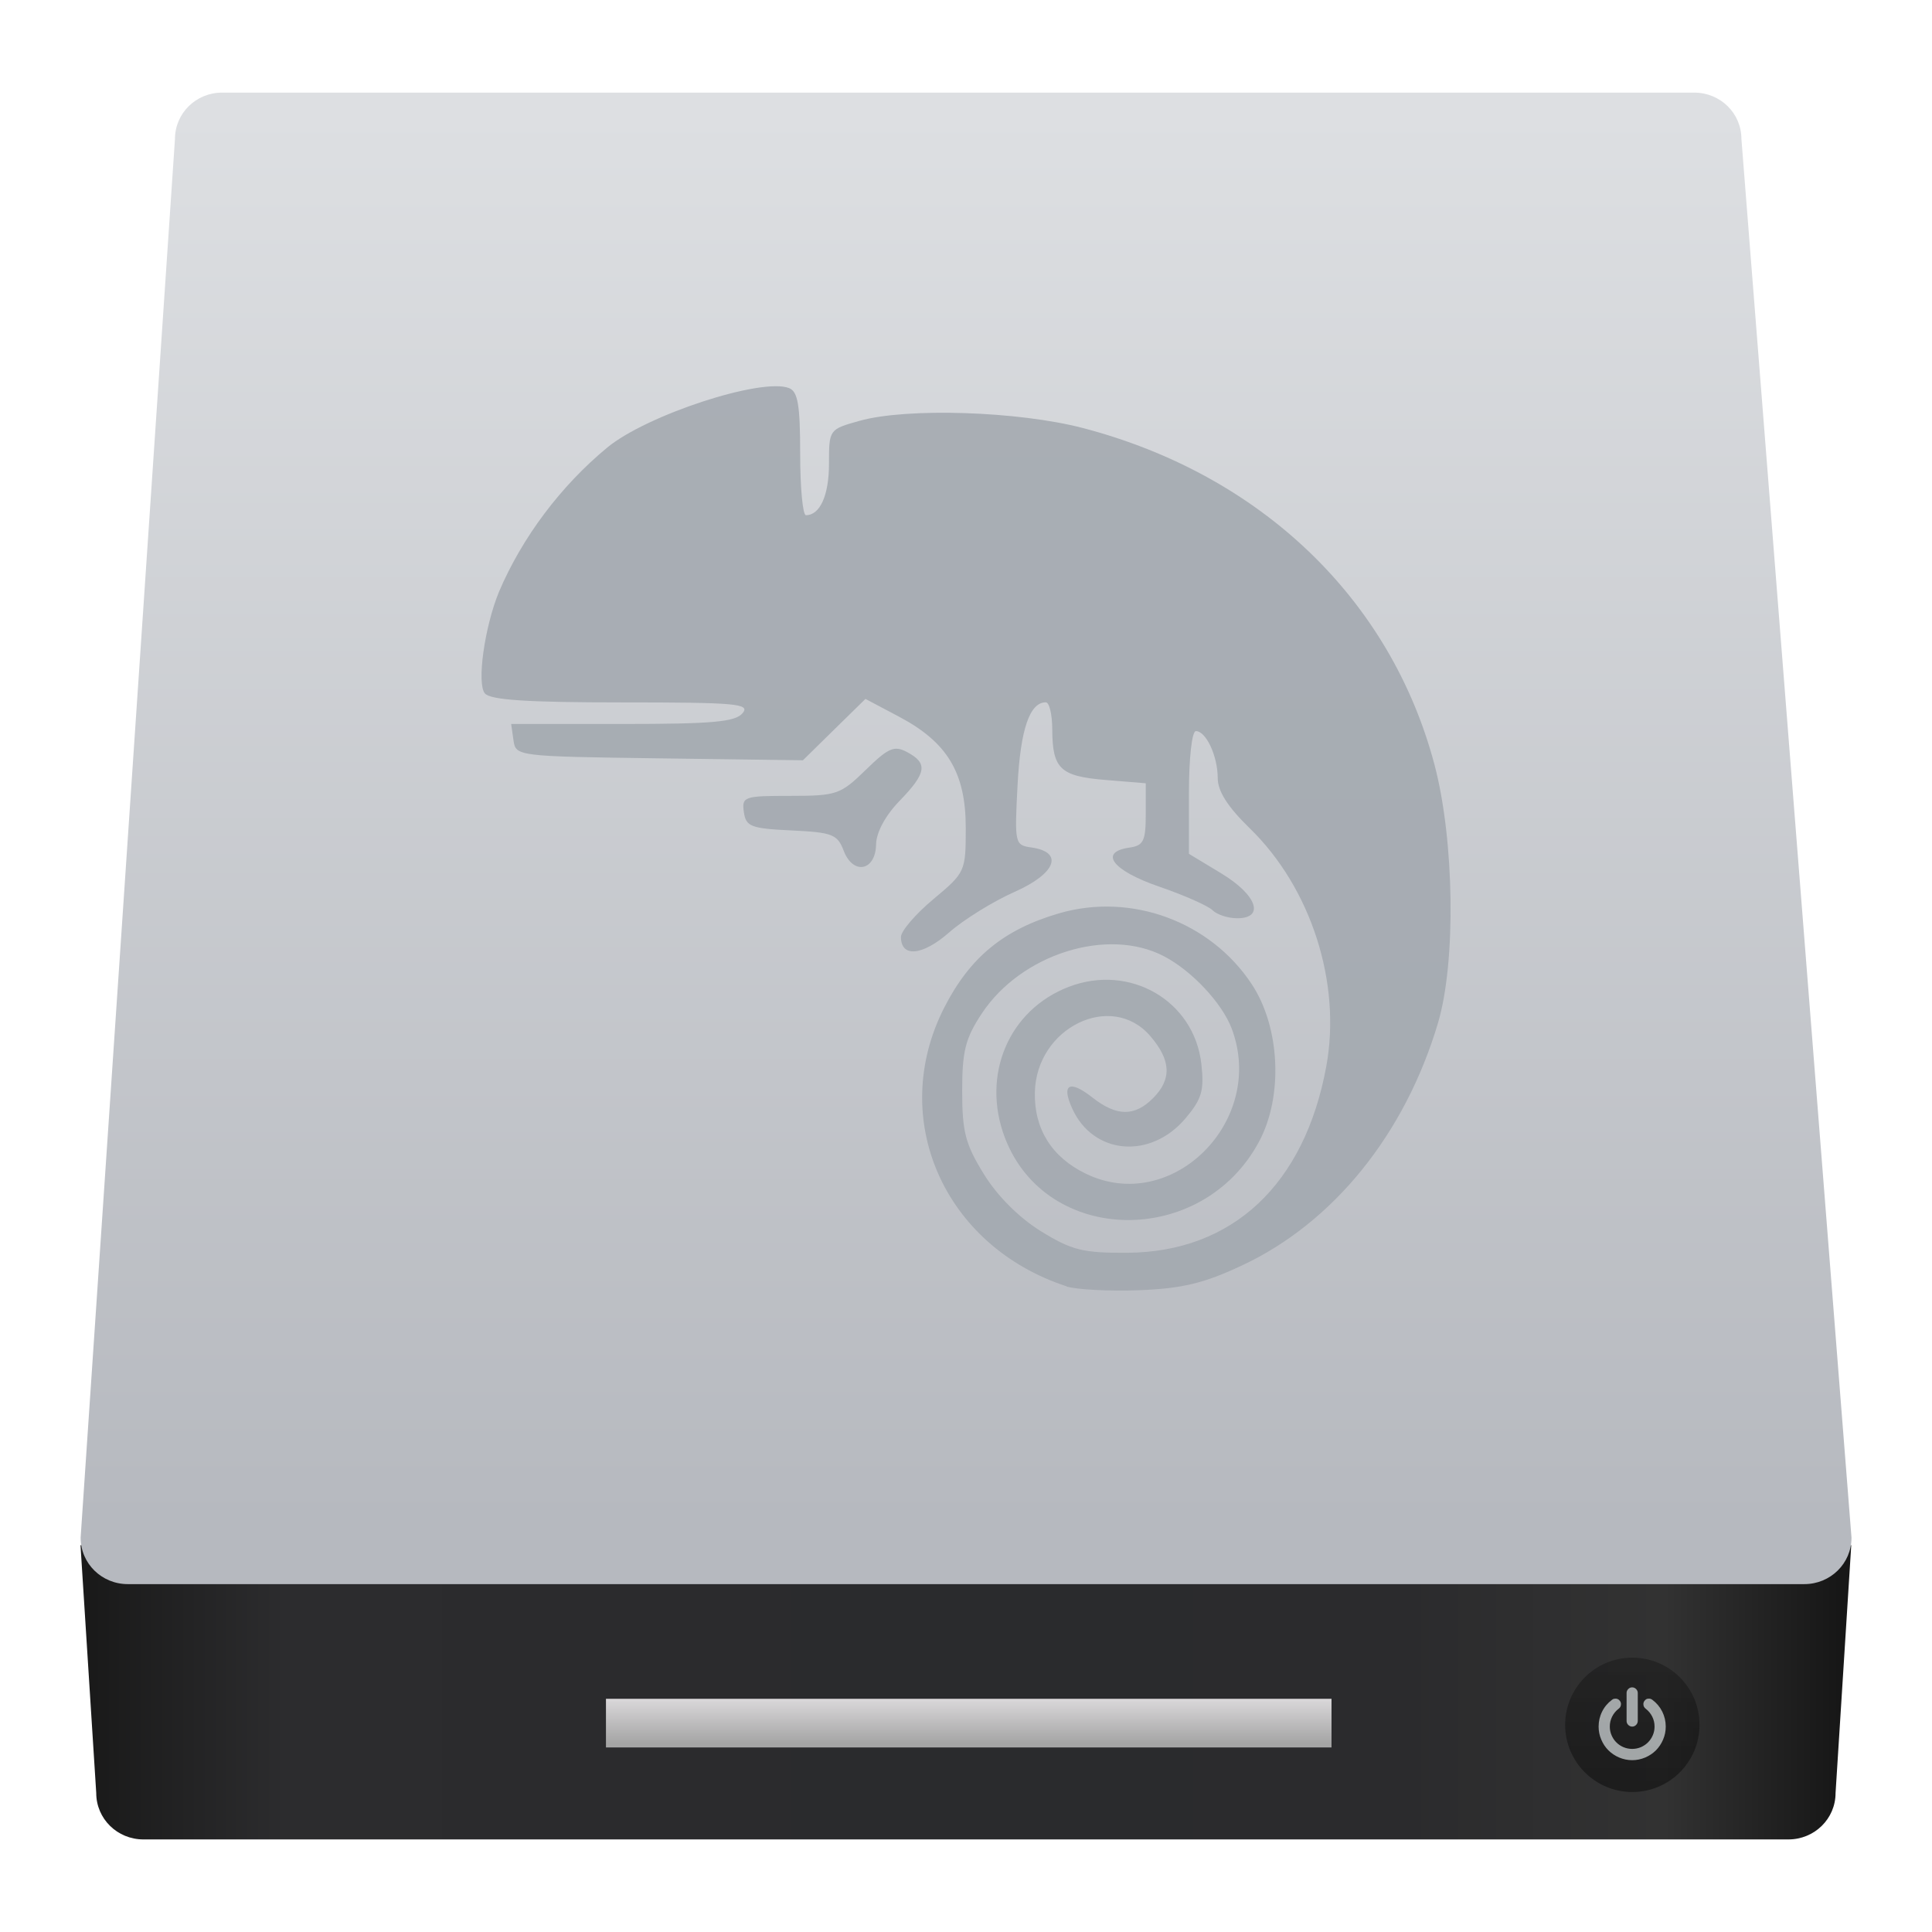
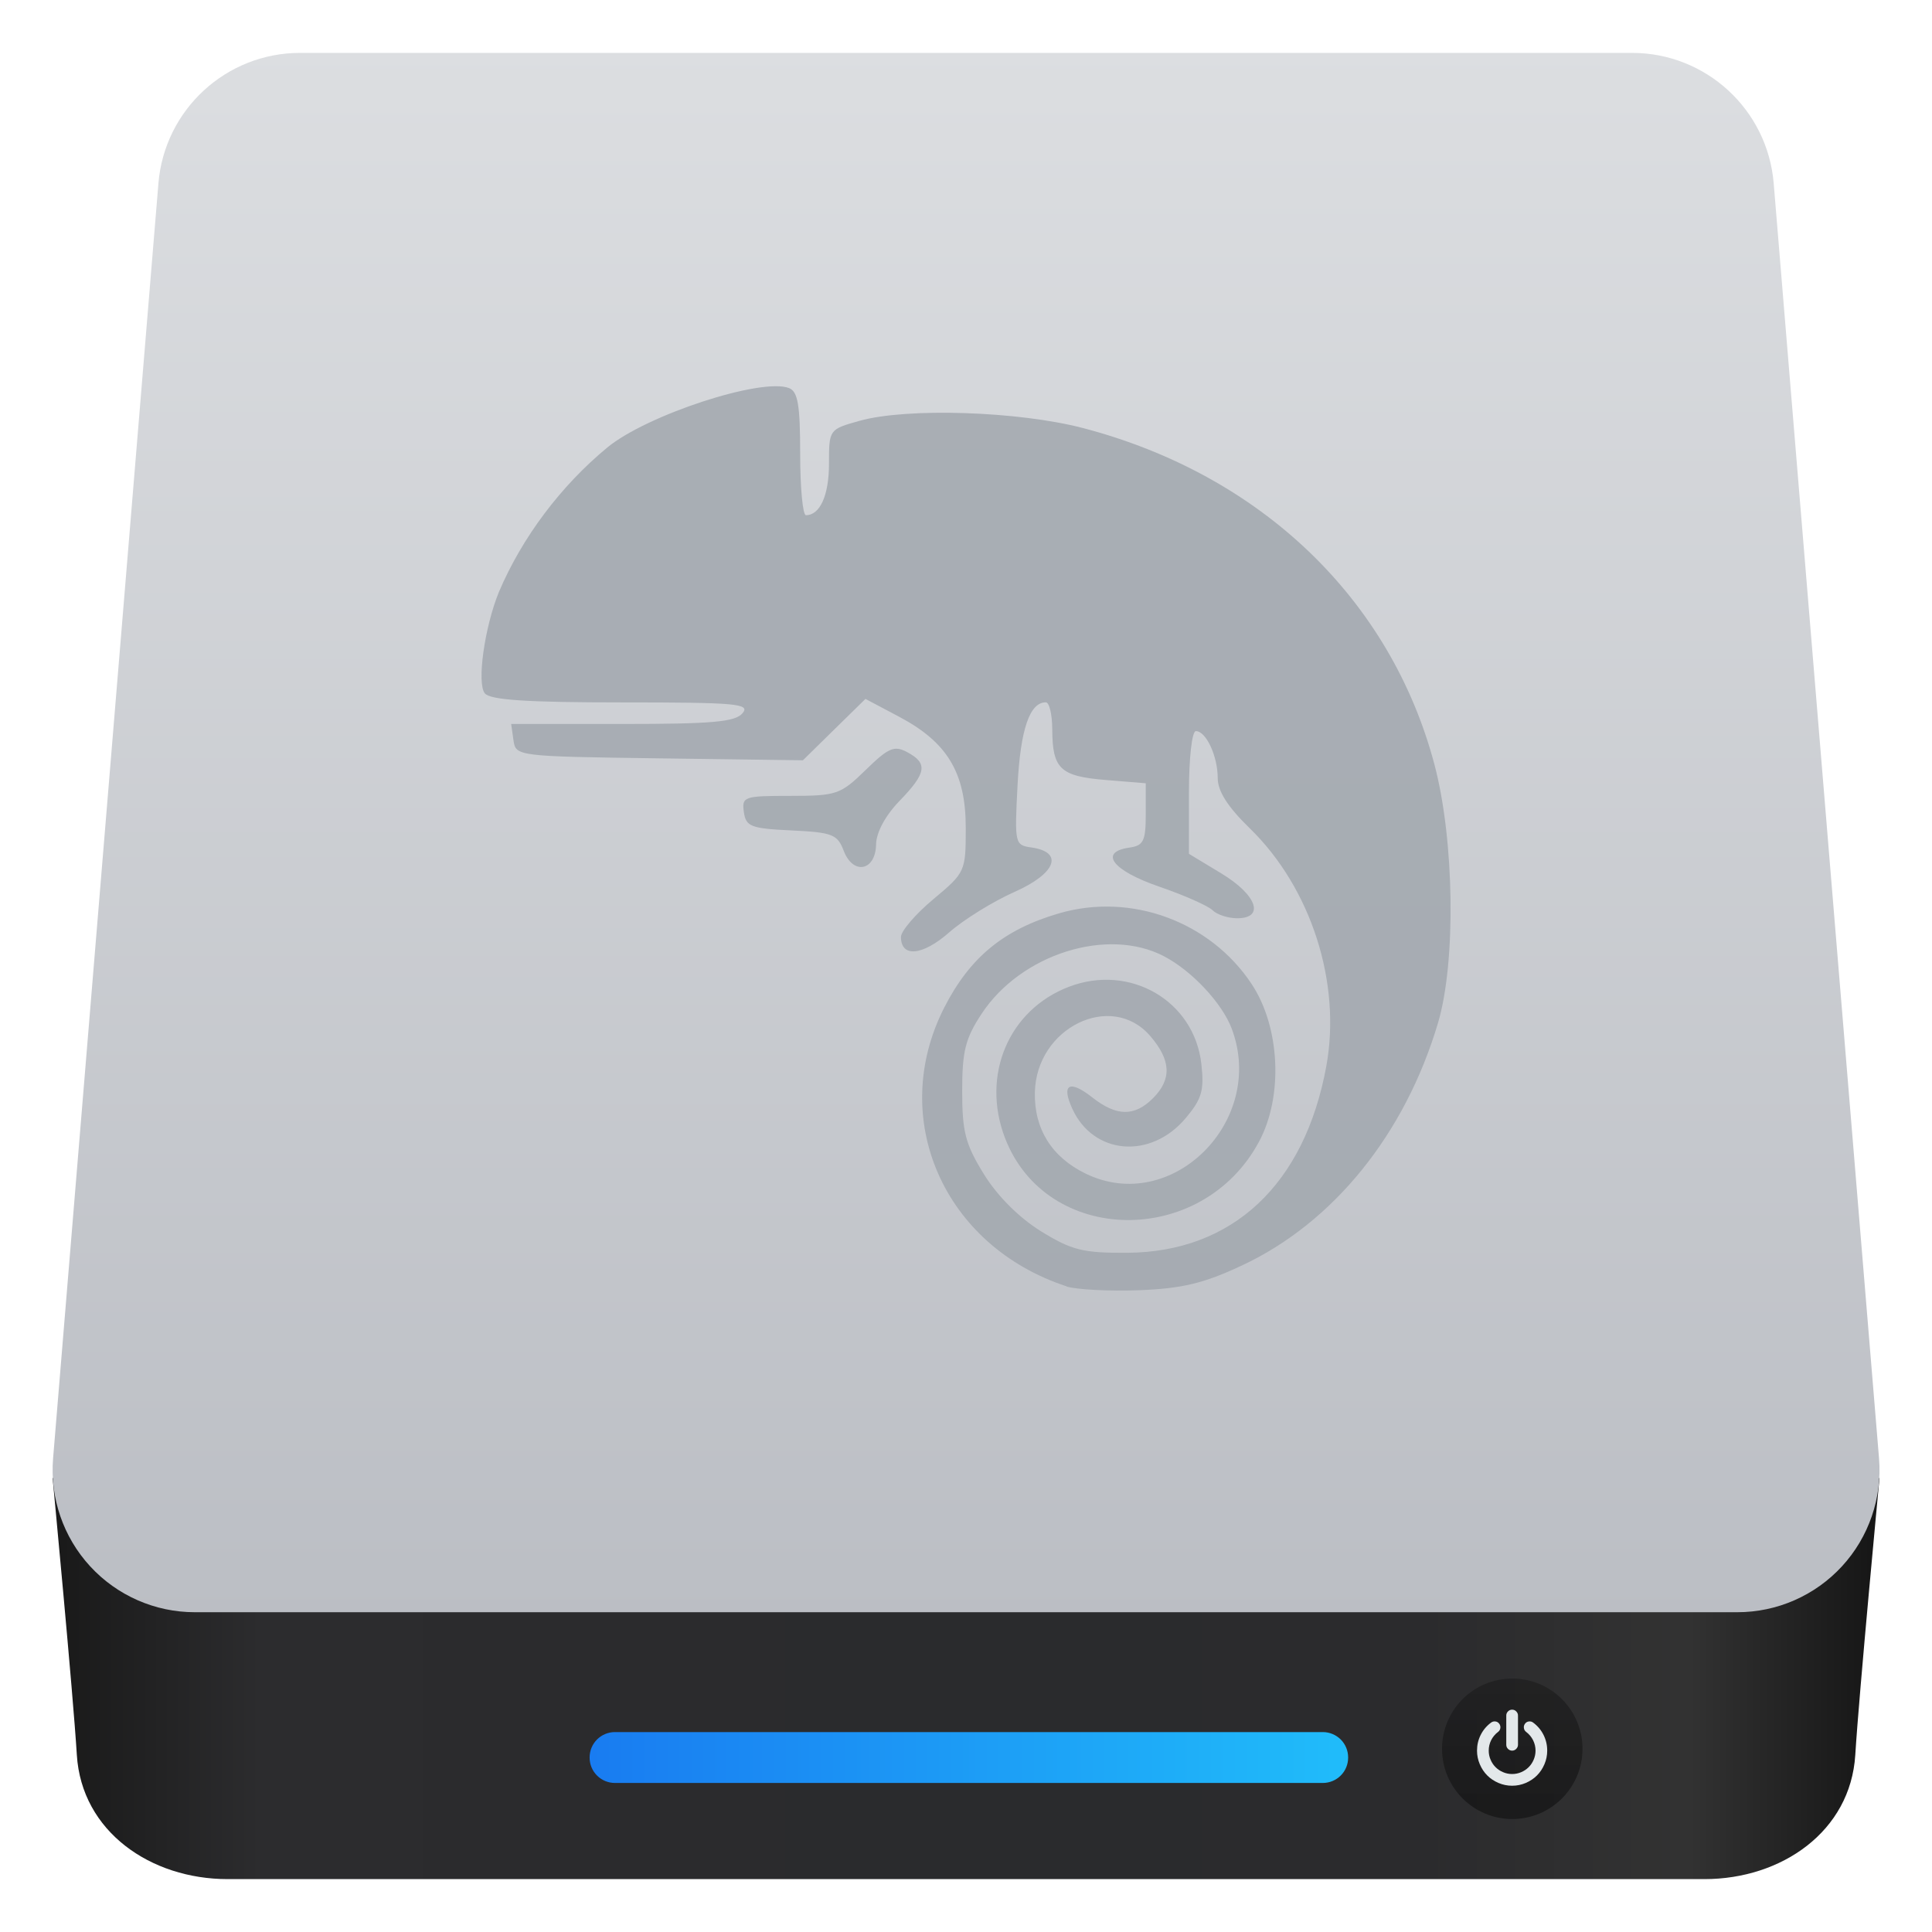
<svg xmlns="http://www.w3.org/2000/svg" style="clip-rule:evenodd;fill-rule:evenodd;stroke-linejoin:round;stroke-miterlimit:2" version="1.1" viewBox="0 0 48 48">
-   <path d="m2 38.39l0.391 6.157c0 0.639 0.522 1.153 1.172 1.153h40.869c0.649 0 1.172-0.514 1.172-1.153l0.39-6.157h-43.994z" style="fill-rule:nonzero;fill:url(#_Linear1)" />
-   <path d="m5.518 2.301h36.576c0.649 0 1.171 0.514 1.171 1.152l2.735 34.751c0 0.639-0.523 1.153-1.172 1.153h-41.653c-0.649 0-1.172-0.514-1.172-1.153l2.344-34.751c0-0.638 0.522-1.152 1.171-1.152z" style="fill-rule:nonzero;fill:url(#_Linear2)" />
-   <rect x="15.055" y="42.206" width="18.026" height="1.209" style="fill:url(#_Linear3)" />
-   <ellipse cx="40.555" cy="42.853" rx="1.669" ry="1.669" style="fill:url(#_Linear4)" />
-   <path d="m40.551 42.897c0.038 0 0.07-0.014 0.098-0.042 0.027-0.028 0.041-0.062 0.041-0.098v-0.695c0-0.038-0.014-0.07-0.041-0.098-0.028-0.027-0.06-0.042-0.098-0.042s-0.07 0.013-0.098 0.042c-0.027 0.027-0.041 0.06-0.041 0.098v0.695c0 0.038 0.014 0.071 0.041 0.098 0.028 0.027 0.06 0.042 0.098 0.042z" style="fill-opacity:.67;fill-rule:nonzero;fill:#e3e8ea" />
-   <path d="m41.298 42.524c-0.058-0.116-0.14-0.214-0.246-0.293-0.031-0.024-0.065-0.033-0.103-0.028-0.039 0-0.069 0.024-0.092 0.054s-0.032 0.065-0.026 0.102c5e-3 0.038 0.023 0.068 0.054 0.092 0.07 0.054 0.125 0.119 0.164 0.197s0.058 0.16 0.058 0.248c0 0.076-0.014 0.147-0.044 0.216-0.029 0.068-0.069 0.127-0.119 0.177-0.05 0.049-0.109 0.09-0.177 0.119-0.069 0.029-0.141 0.043-0.216 0.043s-0.147-0.014-0.216-0.043c-0.068-0.029-0.127-0.068-0.177-0.119-0.05-0.049-0.09-0.109-0.119-0.177-0.03-0.069-0.044-0.141-0.044-0.216 0-0.088 0.019-0.17 0.058-0.248s0.093-0.143 0.164-0.197c0.031-0.024 0.049-0.054 0.054-0.092 6e-3 -0.038-3e-3 -0.072-0.026-0.102-0.023-0.031-0.053-0.049-0.091-0.054-0.038 0-0.073 0-0.104 0.028-0.106 0.079-0.188 0.176-0.246 0.293-0.058 0.116-0.087 0.241-0.087 0.373 0 0.112 0.022 0.22 0.066 0.323 0.044 0.104 0.103 0.192 0.178 0.267 0.075 0.074 0.163 0.134 0.266 0.178 0.103 0.043 0.211 0.066 0.324 0.066s0.221-0.023 0.324-0.066c0.103-0.045 0.191-0.104 0.266-0.178 0.074-0.075 0.134-0.164 0.178-0.267s0.066-0.21 0.066-0.323c0-0.132-0.029-0.256-0.087-0.373z" style="fill-opacity:.67;fill-rule:nonzero;fill:#e3e8ea" />
-   <path d="m26.497 31.958c-3.052-1-4.442-4.168-3.038-6.924 0.638-1.251 1.478-1.941 2.851-2.342 1.791-0.522 3.757 0.199 4.788 1.758 0.706 1.067 0.787 2.781 0.185 3.909-1.414 2.647-5.291 2.59-6.316-0.091-0.594-1.557 0.094-3.181 1.591-3.752 1.518-0.58 3.112 0.349 3.289 1.915 0.074 0.66 0.013 0.871-0.389 1.349-0.869 1.033-2.294 0.914-2.818-0.236-0.278-0.61-0.07-0.726 0.499-0.278 0.602 0.473 1.047 0.479 1.506 0.02 0.472-0.472 0.451-0.944-0.067-1.546-0.964-1.121-2.832-0.211-2.867 1.398-0.02 0.909 0.418 1.61 1.261 2.02 2.137 1.04 4.497-1.305 3.629-3.604-0.24-0.634-0.991-1.436-1.684-1.797-1.4-0.731-3.545-0.057-4.525 1.424-0.408 0.618-0.487 0.931-0.487 1.927 0 1.013 0.08 1.321 0.541 2.066 0.336 0.543 0.874 1.081 1.418 1.417 0.763 0.471 1.039 0.54 2.141 0.534 2.612-0.016 4.404-1.69 4.945-4.625 0.383-2.079-0.375-4.439-1.903-5.924-0.545-0.53-0.793-0.919-0.793-1.245 0-0.545-0.289-1.167-0.543-1.167-0.097 0-0.172 0.665-0.172 1.525v1.524l0.805 0.487c0.883 0.533 1.088 1.114 0.393 1.114-0.226 0-0.501-0.09-0.61-0.198-0.109-0.111-0.709-0.375-1.333-0.59-1.158-0.399-1.505-0.858-0.731-0.968 0.346-0.049 0.403-0.165 0.403-0.828v-0.77l-1.001-0.082c-1.126-0.093-1.318-0.276-1.322-1.259-1e-3 -0.369-0.073-0.67-0.16-0.67-0.4 0-0.629 0.669-0.702 2.054-0.076 1.459-0.069 1.494 0.344 1.552 0.814 0.116 0.612 0.648-0.421 1.105-0.528 0.234-1.259 0.686-1.623 1.006-0.661 0.581-1.197 0.63-1.197 0.112 0-0.146 0.362-0.568 0.805-0.938 0.794-0.663 0.805-0.688 0.805-1.771 0-1.367-0.453-2.124-1.652-2.76l-0.84-0.445-0.777 0.762-0.777 0.763-3.567-0.048c-3.546-0.048-3.567-0.052-3.624-0.451l-0.057-0.403h2.763c2.238 0 2.806-0.051 2.986-0.268 0.197-0.237-0.155-0.268-2.997-0.268-2.361 0-3.269-0.06-3.406-0.224-0.203-0.246-0.011-1.637 0.349-2.519 0.576-1.357 1.539-2.636 2.692-3.589 0.98-0.809 3.828-1.741 4.515-1.478 0.221 0.086 0.278 0.418 0.278 1.633 0 0.839 0.064 1.526 0.143 1.526 0.351 0 0.573-0.495 0.573-1.281 0-0.85 3e-3 -0.852 0.76-1.064 1.179-0.33 3.945-0.24 5.551 0.18 4.419 1.157 7.646 4.249 8.734 8.369 0.494 1.872 0.535 4.897 0.087 6.407-0.82 2.764-2.599 4.966-4.872 6.029-0.949 0.445-1.483 0.573-2.555 0.615-0.746 0.029-1.557-0.016-1.804-0.092v-5e-3zm-5.536-10.822c-0.154-0.407-0.281-0.456-1.297-0.504-1.012-0.048-1.131-0.096-1.183-0.456-0.054-0.384 0-0.403 1.155-0.403 1.151 0 1.246-0.034 1.871-0.643 0.57-0.556 0.71-0.616 1.036-0.441 0.515 0.276 0.476 0.518-0.196 1.211-0.35 0.362-0.576 0.781-0.581 1.079-0.011 0.661-0.571 0.77-0.805 0.157z" style="fill-opacity:.85;fill-rule:nonzero;fill:#a1a7ae" />
+   <path d="m42.349 46.686h-36.695c-1.91 0-3.627-1.181-3.745-3.086-0.095-1.546-0.601-6.867-0.602-6.878h45.389c-1e-3 0.011-0.507 5.332-0.602 6.878-0.118 1.905-1.835 3.086-3.745 3.086z" style="fill-rule:nonzero;fill:url(#_Linear1)" />
+   <path d="m44.067 4.555c-0.152-1.832-1.682-3.241-3.52-3.241h-33.091c-1.838 0-3.368 1.409-3.52 3.241-0.587 7.112-1.988 24.061-2.617 31.677-0.081 0.984 0.253 1.957 0.921 2.683 0.669 0.727 1.611 1.14 2.598 1.14h38.327c0.987 0 1.929-0.413 2.598-1.14 0.668-0.726 1.002-1.699 0.921-2.683-0.629-7.616-2.03-24.565-2.617-31.677z" style="fill:url(#_Linear2)" />
+   <path d="m33.494 43.661c0-0.166-0.066-0.326-0.184-0.444-0.118-0.117-0.278-0.184-0.444-0.184h-17.589c-0.167 0-0.327 0.067-0.444 0.184-0.118 0.118-0.184 0.278-0.184 0.444v8e-3c0 0.167 0.066 0.327 0.184 0.444 0.117 0.118 0.277 0.184 0.444 0.184h17.589c0.166 0 0.326-0.066 0.444-0.184 0.118-0.117 0.184-0.277 0.184-0.444v-8e-3z" style="fill:url(#_Linear3)" />
+   <circle cx="37.572" cy="43.448" r="1.745" style="fill:url(#_Linear4)" />
+   <path d="m38.349 43.104c-0.061-0.122-0.147-0.224-0.257-0.306-0.032-0.025-0.068-0.034-0.108-0.029s-0.072 0.024-0.096 0.057c-0.024 0.032-0.033 0.067-0.027 0.107 5e-3 0.04 0.024 0.072 0.056 0.096 0.074 0.056 0.131 0.125 0.172 0.206 0.04 0.081 0.061 0.167 0.061 0.259 0 0.079-0.016 0.154-0.046 0.225-0.031 0.072-0.072 0.134-0.125 0.186-0.052 0.052-0.114 0.094-0.185 0.124-0.072 0.031-0.147 0.046-0.226 0.046s-0.154-0.015-0.225-0.046c-0.072-0.03-0.134-0.072-0.186-0.124s-0.094-0.114-0.124-0.186c-0.031-0.071-0.046-0.146-0.046-0.225 0-0.092 0.02-0.178 0.06-0.259 0.041-0.081 0.098-0.15 0.172-0.206 0.032-0.024 0.051-0.056 0.057-0.096 5e-3 -0.039-4e-3 -0.075-0.028-0.107-0.024-0.033-0.055-0.052-0.095-0.057s-0.076 4e-3 -0.109 0.029c-0.11 0.082-0.196 0.184-0.257 0.306s-0.091 0.252-0.091 0.39c0 0.118 0.023 0.231 0.069 0.338 0.046 0.108 0.108 0.201 0.186 0.279s0.171 0.14 0.279 0.186c0.107 0.046 0.22 0.069 0.338 0.069s0.231-0.023 0.339-0.069c0.107-0.046 0.2-0.108 0.278-0.186s0.14-0.171 0.186-0.279c0.046-0.107 0.069-0.22 0.069-0.338 0-0.138-0.03-0.268-0.091-0.39zm-0.781 0.39c0.039 0 0.074-0.015 0.102-0.043 0.029-0.029 0.044-0.063 0.044-0.103v-0.727c0-0.039-0.015-0.073-0.044-0.102-0.028-0.029-0.063-0.043-0.102-0.043s-0.073 0.014-0.102 0.043-0.043 0.063-0.043 0.102v0.727c0 0.04 0.014 0.074 0.043 0.103 0.029 0.028 0.063 0.043 0.102 0.043z" style="fill-rule:nonzero;fill:rgb(227,232,234)" />
+   <path d="m26.497 31.958c-3.052-1-4.442-4.168-3.038-6.924 0.638-1.251 1.478-1.941 2.851-2.342 1.791-0.522 3.757 0.199 4.788 1.758 0.706 1.067 0.787 2.781 0.185 3.909-1.414 2.647-5.291 2.59-6.316-0.091-0.594-1.557 0.094-3.181 1.591-3.752 1.518-0.58 3.112 0.349 3.289 1.915 0.074 0.66 0.013 0.871-0.389 1.349-0.869 1.033-2.294 0.914-2.818-0.236-0.278-0.61-0.07-0.726 0.499-0.278 0.602 0.473 1.047 0.479 1.506 0.02 0.472-0.472 0.451-0.944-0.067-1.546-0.964-1.121-2.832-0.211-2.867 1.398-0.02 0.909 0.418 1.61 1.261 2.02 2.137 1.04 4.497-1.305 3.629-3.604-0.24-0.634-0.991-1.436-1.684-1.797-1.4-0.731-3.545-0.057-4.525 1.424-0.408 0.618-0.487 0.931-0.487 1.927 0 1.013 0.08 1.321 0.541 2.066 0.336 0.543 0.874 1.081 1.418 1.417 0.763 0.471 1.039 0.54 2.141 0.534 2.612-0.016 4.404-1.69 4.945-4.625 0.383-2.079-0.375-4.439-1.903-5.924-0.545-0.53-0.793-0.919-0.793-1.245 0-0.545-0.289-1.167-0.543-1.167-0.097 0-0.172 0.665-0.172 1.525v1.524l0.805 0.487c0.883 0.533 1.088 1.114 0.393 1.114-0.226 0-0.501-0.09-0.61-0.198-0.109-0.111-0.709-0.375-1.333-0.59-1.158-0.399-1.505-0.858-0.731-0.968 0.346-0.049 0.403-0.165 0.403-0.828v-0.77l-1.001-0.082c-1.126-0.093-1.318-0.276-1.322-1.259-1e-3 -0.369-0.073-0.67-0.16-0.67-0.4 0-0.629 0.669-0.702 2.054-0.076 1.459-0.069 1.494 0.344 1.552 0.814 0.116 0.612 0.648-0.421 1.105-0.528 0.234-1.259 0.686-1.623 1.006-0.661 0.581-1.197 0.63-1.197 0.112 0-0.146 0.362-0.568 0.805-0.938 0.794-0.663 0.805-0.688 0.805-1.771 0-1.367-0.453-2.124-1.652-2.76l-0.84-0.445-0.777 0.762-0.777 0.763-3.567-0.048c-3.546-0.048-3.567-0.052-3.624-0.451l-0.057-0.403h2.763c2.238 0 2.806-0.051 2.986-0.268 0.197-0.237-0.155-0.268-2.997-0.268-2.361 0-3.269-0.06-3.406-0.224-0.203-0.246-0.011-1.637 0.349-2.519 0.576-1.357 1.539-2.636 2.692-3.589 0.98-0.809 3.828-1.741 4.515-1.478 0.221 0.086 0.278 0.418 0.278 1.633 0 0.839 0.064 1.526 0.143 1.526 0.351 0 0.573-0.495 0.573-1.281 0-0.85 3e-3 -0.852 0.76-1.064 1.179-0.33 3.945-0.24 5.551 0.18 4.419 1.157 7.646 4.249 8.734 8.369 0.494 1.872 0.535 4.897 0.087 6.407-0.82 2.764-2.599 4.966-4.872 6.029-0.949 0.445-1.483 0.573-2.555 0.615-0.746 0.029-1.557-0.016-1.804-0.092v-5e-3zm-5.536-10.822c-0.154-0.407-0.281-0.456-1.297-0.504-1.012-0.048-1.131-0.096-1.183-0.456-0.054-0.384 0-0.403 1.155-0.403 1.151 0 1.246-0.034 1.871-0.643 0.57-0.556 0.71-0.616 1.036-0.441 0.515 0.276 0.476 0.518-0.196 1.211-0.35 0.362-0.576 0.781-0.581 1.079-0.011 0.661-0.571 0.77-0.805 0.157z" style="fill-opacity:.85;fill-rule:nonzero;fill:rgb(161,167,174)" />
  <defs>
-     <linearGradient id="_Linear1" x2="1" gradientTransform="matrix(43.9944,0,0,43.9944,1.99989,42.045)" gradientUnits="userSpaceOnUse">
-       <stop style="stop-color:#1a1a1a" offset="0" />
-       <stop style="stop-color:#2c2c2e" offset=".11" />
-       <stop style="stop-color:#2b2b2d" offset=".29" />
-       <stop style="stop-color:#2a2b2d" offset=".51" />
-       <stop style="stop-color:#2b2b2d" offset=".75" />
-       <stop style="stop-color:#323232" offset=".9" />
-       <stop style="stop-color:#171717" offset="1" />
+     <linearGradient id="_Linear1" x2="1" gradientTransform="matrix(44.2944 -.186744 .186744 44.2944 8.71926 1669.51)" gradientUnits="userSpaceOnUse">
+       <stop style="stop-color:rgb(26,26,26)" offset="0" />
+       <stop style="stop-color:rgb(44,44,46)" offset=".11" />
+       <stop style="stop-color:rgb(43,43,45)" offset=".29" />
+       <stop style="stop-color:rgb(42,43,45)" offset=".51" />
+       <stop style="stop-color:rgb(43,43,45)" offset=".75" />
+       <stop style="stop-color:rgb(50,50,50)" offset=".9" />
+       <stop style="stop-color:rgb(23,23,23)" offset="1" />
    </linearGradient>
-     <linearGradient id="_Linear2" x2="1" gradientTransform="matrix(.19071 -35.1277 35.1277 .19071 23.2862 37.876)" gradientUnits="userSpaceOnUse">
-       <stop style="stop-color:#b6b9bf" offset="0" />
-       <stop style="stop-color:#dddfe2" offset="1" />
+     <linearGradient id="_Linear2" x2="1" gradientTransform="matrix(-.00154162 -38.7406 38.7406 -.00154162 74.9066 40.0528)" gradientUnits="userSpaceOnUse">
+       <stop style="stop-color:rgb(187,190,196)" offset="0" />
+       <stop style="stop-color:rgb(220,222,225)" offset="1" />
    </linearGradient>
-     <linearGradient id="_Linear3" x2="1" gradientTransform="matrix(1.02187e-16,-1.66884,1.66884,1.02187e-16,24.8347,43.3122)" gradientUnits="userSpaceOnUse">
-       <stop style="stop-color:#a5a5a5" offset="0" />
-       <stop style="stop-color:#f5f2f5" offset="1" />
+     <linearGradient id="_Linear3" x2="1" gradientTransform="matrix(18.8308,0,0,18.8308,14.6558,853.913)" gradientUnits="userSpaceOnUse">
+       <stop style="stop-color:rgb(25,124,241)" offset="0" />
+       <stop style="stop-color:rgb(32,188,250)" offset="1" />
    </linearGradient>
-     <linearGradient id="_Linear4" x2="1" gradientTransform="matrix(2.04372e-16,-3.33766,3.33766,2.04372e-16,40.6886,44.314)" gradientUnits="userSpaceOnUse">
-       <stop style="stop-color:#040404;stop-opacity:.45" offset="0" />
-       <stop style="stop-color:#121212;stop-opacity:.41" offset="1" />
+     <linearGradient id="_Linear4" x2="1" gradientTransform="matrix(2.13662e-16,-3.48937,3.48937,2.13662e-16,183.229,44.9756)" gradientUnits="userSpaceOnUse">
+       <stop style="stop-color:rgb(4,4,4);stop-opacity:.45" offset="0" />
+       <stop style="stop-color:rgb(18,18,18);stop-opacity:.41" offset="1" />
    </linearGradient>
  </defs>
</svg>
